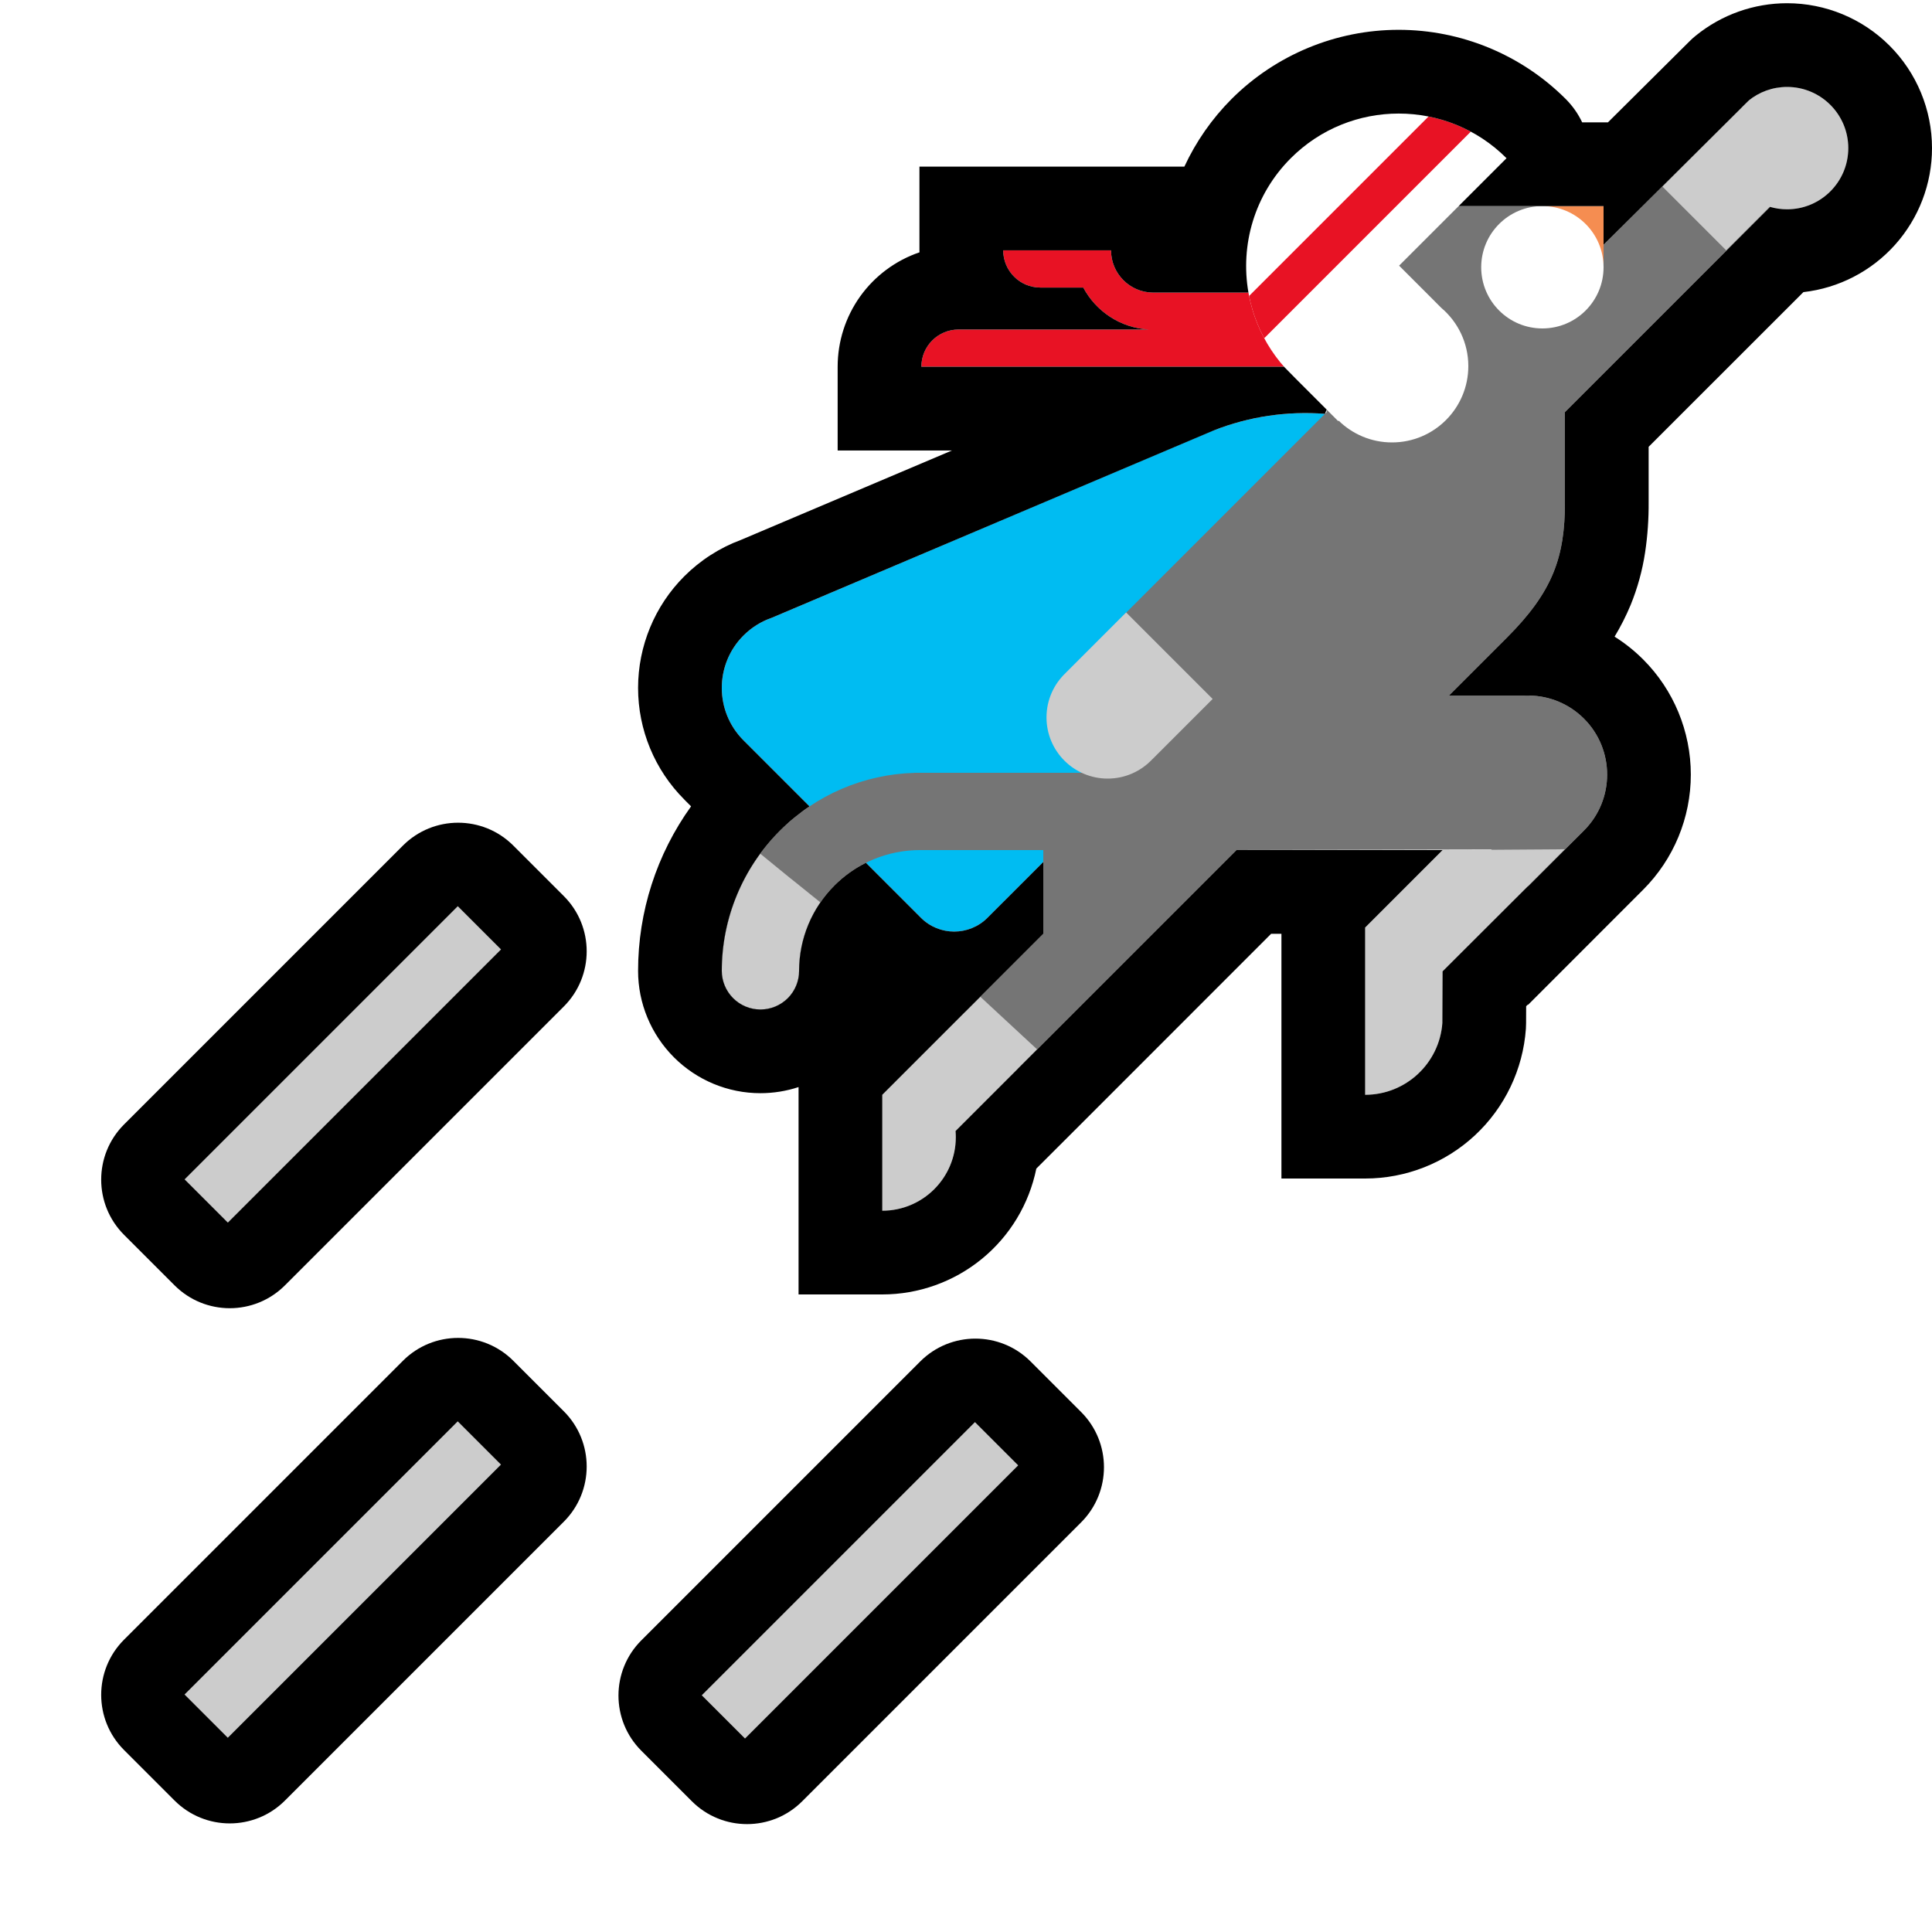
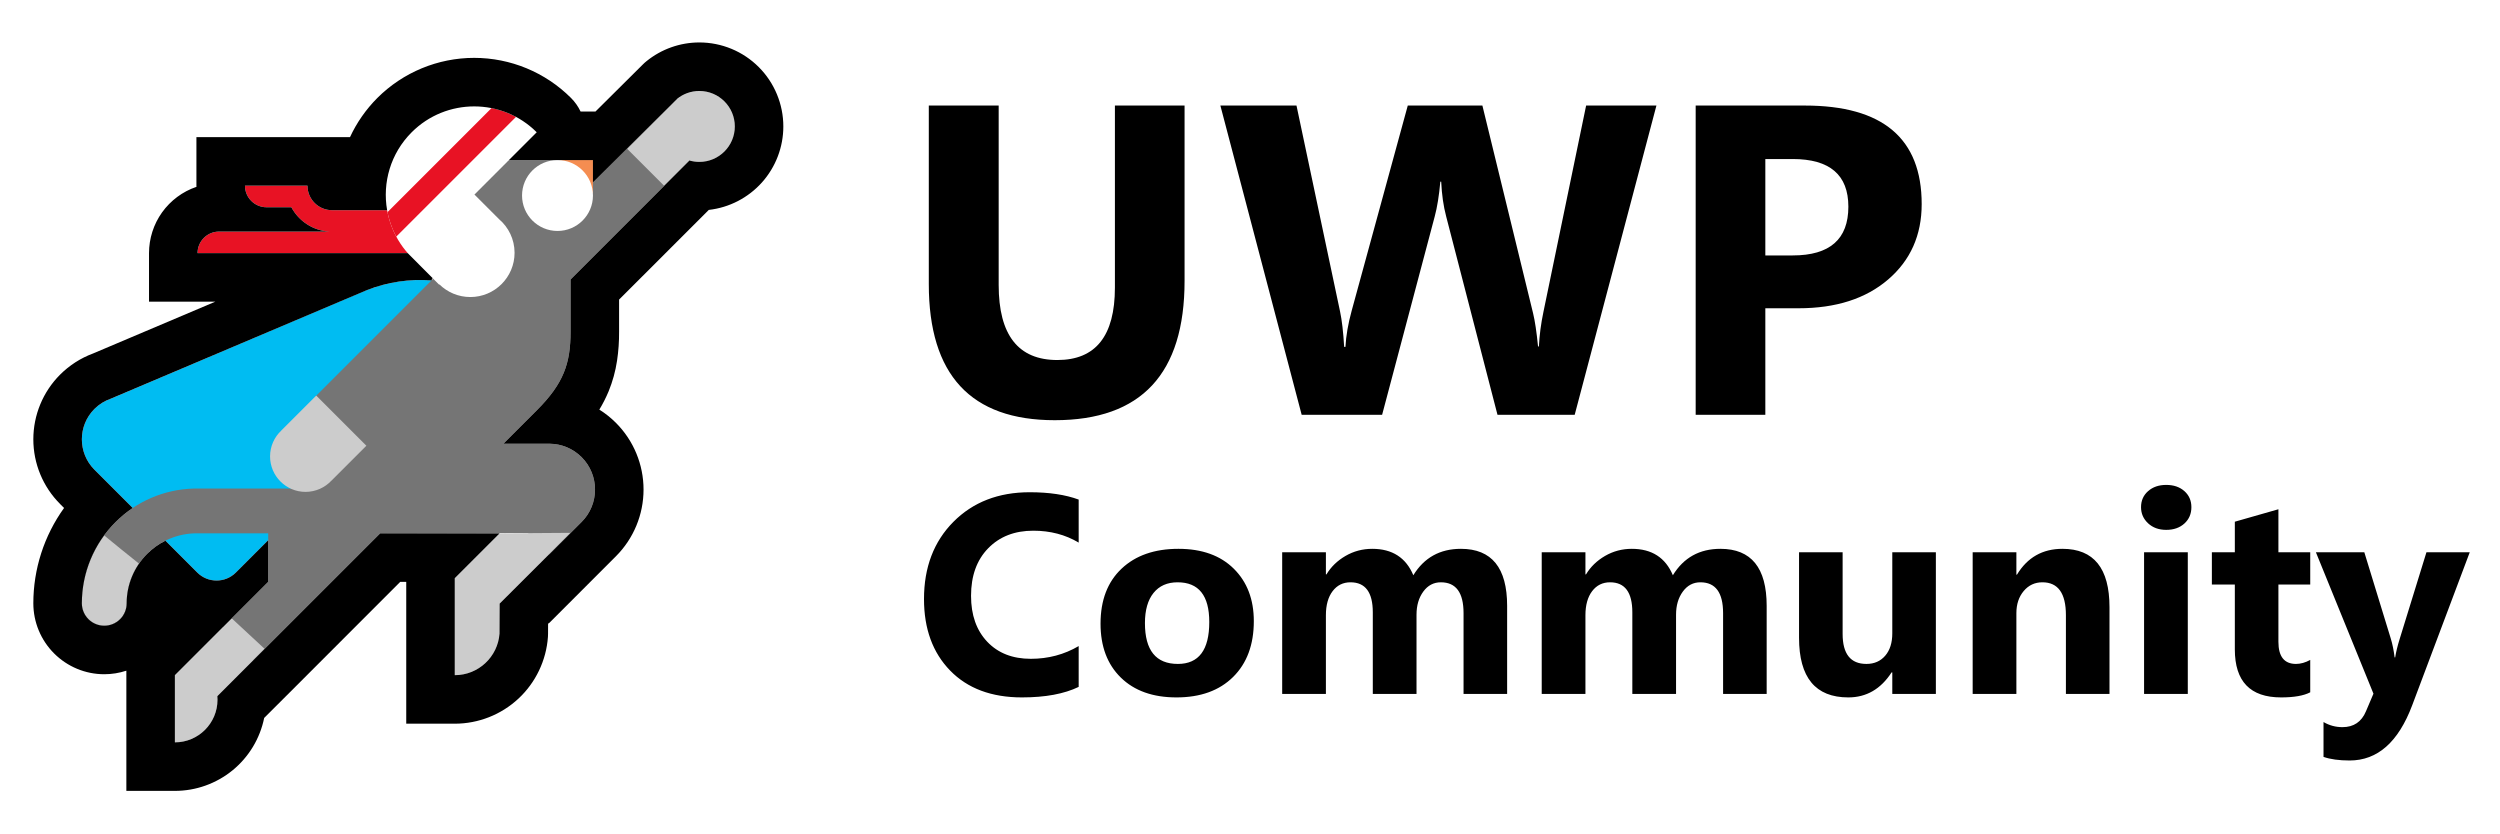
- <svg xmlns="http://www.w3.org/2000/svg" style="isolation:isolate" viewBox="0 0 300 300" id="el_wgR8hJh1X">
-   <style>@-webkit-keyframes kf_el_CRQXnB9GDK_an_0lSqvxvW-{0%{-webkit-transform: translate(99.08px, 0.5px) translate(-99.08px, -0.5px) translate(0px, 0px);transform: translate(99.08px, 0.5px) translate(-99.08px, -0.5px) translate(0px, 0px);}50%{-webkit-transform: translate(99.08px, 0.5px) translate(-99.08px, -0.5px) translate(0px, 5px);transform: translate(99.08px, 0.5px) translate(-99.08px, -0.5px) translate(0px, 5px);}100%{-webkit-transform: translate(99.08px, 0.5px) translate(-99.08px, -0.5px) translate(0px, 0px);transform: translate(99.08px, 0.5px) translate(-99.08px, -0.5px) translate(0px, 0px);}}@keyframes kf_el_CRQXnB9GDK_an_0lSqvxvW-{0%{-webkit-transform: translate(99.08px, 0.5px) translate(-99.08px, -0.5px) translate(0px, 0px);transform: translate(99.08px, 0.5px) translate(-99.08px, -0.5px) translate(0px, 0px);}50%{-webkit-transform: translate(99.08px, 0.5px) translate(-99.08px, -0.5px) translate(0px, 5px);transform: translate(99.08px, 0.5px) translate(-99.08px, -0.5px) translate(0px, 5px);}100%{-webkit-transform: translate(99.08px, 0.5px) translate(-99.08px, -0.5px) translate(0px, 0px);transform: translate(99.08px, 0.5px) translate(-99.08px, -0.5px) translate(0px, 0px);}}@-webkit-keyframes kf_el_QUksWRm8RPv_an_O94lIc13K{0%{-webkit-transform: translate(15.713px, 127.751px) translate(-15.713px, -127.751px) translate(0px, 0px);transform: translate(15.713px, 127.751px) translate(-15.713px, -127.751px) translate(0px, 0px);}50%{-webkit-transform: translate(15.713px, 127.751px) translate(-15.713px, -127.751px) translate(-10px, 10px);transform: translate(15.713px, 127.751px) translate(-15.713px, -127.751px) translate(-10px, 10px);}100%{-webkit-transform: translate(15.713px, 127.751px) translate(-15.713px, -127.751px) translate(0px, 0px);transform: translate(15.713px, 127.751px) translate(-15.713px, -127.751px) translate(0px, 0px);}}@keyframes kf_el_QUksWRm8RPv_an_O94lIc13K{0%{-webkit-transform: translate(15.713px, 127.751px) translate(-15.713px, -127.751px) translate(0px, 0px);transform: translate(15.713px, 127.751px) translate(-15.713px, -127.751px) translate(0px, 0px);}50%{-webkit-transform: translate(15.713px, 127.751px) translate(-15.713px, -127.751px) translate(-10px, 10px);transform: translate(15.713px, 127.751px) translate(-15.713px, -127.751px) translate(-10px, 10px);}100%{-webkit-transform: translate(15.713px, 127.751px) translate(-15.713px, -127.751px) translate(0px, 0px);transform: translate(15.713px, 127.751px) translate(-15.713px, -127.751px) translate(0px, 0px);}}#el_wgR8hJh1X *{-webkit-animation-duration: 1s;animation-duration: 1s;-webkit-animation-iteration-count: infinite;animation-iteration-count: infinite;-webkit-animation-timing-function: cubic-bezier(0, 0, 1, 1);animation-timing-function: cubic-bezier(0, 0, 1, 1);}#el_9aZtxCKCas{fill: rgb(74,134,232);fill-opacity: 0;}#el_7xNQU_En8A{fill: rgb(0,188,242);}#el_GWbykkOcJz{fill: rgb(117,117,117);}#el_ZoYI-AeIG4{fill: rgb(204,204,204);}#el_UHthqJIOmP{fill: rgb(204,204,204);}#el_HWZgdfmtLR{fill: rgb(245,141,81);}#el_k5LsVURxW9{fill: rgb(255,255,255);}#el_Im1ExAi8bb{fill: rgb(232,18,36);}#el_Xp5rl5Uk3y{fill: rgb(255,255,255);}#el_c351Aj2bQW{-webkit-transform: matrix(0.707,-0.707,0.707,0.707,37.335,158.618);transform: matrix(0.707,-0.707,0.707,0.707,37.335,158.618);fill: rgb(232,18,36);}#el_soteceF3zF{fill: rgb(204,204,204);}#el_GIdgR8zQxY{fill: rgb(204,204,204);}#el_bvk-hCWxqFr{fill: rgb(204,204,204);}#el_rf7Yo9D0cH5{fill: rgb(0,0,0);}#el_AJM3zKceqEX{stroke: none;fill: #000000;stroke-miterlimit: 10;}#el_wsJBmiaTVzV{-webkit-transform: matrix(0.707,-0.707,0.707,0.707,-101.282,86.07);transform: matrix(0.707,-0.707,0.707,0.707,-101.282,86.07);fill: rgb(204,204,204);}#el_wqHGPwplsIy{stroke: none;fill: #000000;stroke-miterlimit: 10;}#el_5UQqqMCgqsM{-webkit-transform: matrix(0.707,-0.707,0.707,0.707,-134.401,166.331);transform: matrix(0.707,-0.707,0.707,0.707,-134.401,166.331);fill: rgb(204,204,204);}#el_3n345NszLOJ{stroke: none;fill: #000000;stroke-miterlimit: 10;}#el_Q0EQvPUHK_t{-webkit-transform: matrix(0.707,-0.707,0.707,0.707,-157.85,109.501);transform: matrix(0.707,-0.707,0.707,0.707,-157.85,109.501);fill: rgb(204,204,204);}#el_QUksWRm8RPv_an_O94lIc13K{-webkit-animation-fill-mode: backwards;animation-fill-mode: backwards;-webkit-transform: translate(15.713px, 127.751px) translate(-15.713px, -127.751px) translate(0px, 0px);transform: translate(15.713px, 127.751px) translate(-15.713px, -127.751px) translate(0px, 0px);-webkit-animation-name: kf_el_QUksWRm8RPv_an_O94lIc13K;animation-name: kf_el_QUksWRm8RPv_an_O94lIc13K;-webkit-animation-timing-function: cubic-bezier(0.42, 0, 0.58, 1);animation-timing-function: cubic-bezier(0.42, 0, 0.58, 1);}#el_CRQXnB9GDK_an_0lSqvxvW-{-webkit-animation-fill-mode: backwards;animation-fill-mode: backwards;-webkit-transform: translate(99.08px, 0.5px) translate(-99.08px, -0.5px) translate(0px, 0px);transform: translate(99.08px, 0.5px) translate(-99.08px, -0.5px) translate(0px, 0px);-webkit-animation-name: kf_el_CRQXnB9GDK_an_0lSqvxvW-;animation-name: kf_el_CRQXnB9GDK_an_0lSqvxvW-;-webkit-animation-timing-function: cubic-bezier(0.42, 0, 0.58, 1);animation-timing-function: cubic-bezier(0.42, 0, 0.58, 1);}</style>
-   <defs>
-     <clipPath id="_clipPath_u0jICH24UA6a0FZ4n193lebdyttlBGlK">
-       <rect width="300" height="300" />
+ <svg xmlns="http://www.w3.org/2000/svg" style="isolation:isolate" viewBox="0 0 300 100" width="300pt" height="100pt">
+   <g>
+     <path d=" M 13.296 47.842 L 44.023 34.8 L 44.029 34.813 C 50.266 32.353 57.646 33.643 62.686 38.683 L 50.413 50.957 L 38.139 63.23 C 37.395 62.487 36.733 61.692 36.153 60.858 L 36.153 60.858 L 28.302 68.708 C 27.025 69.985 24.952 69.985 23.675 68.708 L 22.584 67.617 L 22.584 67.617 L 22.584 67.617 L 11.333 56.366 C 9.32 54.353 9.32 51.084 11.333 49.071 C 11.905 48.499 12.579 48.089 13.296 47.842 Z  M 33.318 53.957 L 32.523 54.751 L 32.523 54.751 L 33.816 56.044 C 33.606 55.357 33.44 54.66 33.318 53.957 L 33.318 53.957 L 33.318 53.957 Z " fill-rule="evenodd" fill="rgb(0,188,242)" />
+     <path d=" M 65.985 53.249 L 65.985 53.248 L 60.405 53.248 L 64.436 49.216 C 67.637 46.015 68.467 43.6 68.467 39.809 L 68.467 33.538 L 82.802 19.204 L 81.234 11.813 L 71.155 21.892 L 71.155 19.204 L 51.894 19.204 L 51.894 33.538 L 37.784 47.648 L 35.656 58.623 L 23.597 58.623 L 23.597 58.623 L 23.226 58.623 L 23.226 58.628 C 19.709 58.723 16.352 60.162 13.859 62.659 C 11.279 65.239 9.823 68.746 9.823 72.397 C 9.823 73.109 10.11 73.795 10.612 74.296 C 11.118 74.802 11.799 75.085 12.511 75.085 C 13.223 75.085 13.908 74.802 14.415 74.296 C 14.916 73.795 15.198 73.109 15.198 72.397 C 15.198 70.171 16.085 68.034 17.662 66.457 C 19.234 64.885 21.371 63.998 23.597 63.998 L 23.597 63.998 L 32.184 63.998 L 32.184 69.821 L 26.755 75.25 L 30.418 79.202 L 45.623 63.998 L 63.337 63.958 L 65.904 66.525 L 69.793 62.636 C 71.94 60.49 71.94 57.005 69.793 54.858 C 68.741 53.806 67.366 53.269 65.985 53.249 Z " fill-rule="evenodd" fill="rgb(117,117,117)" />
+     <path d=" M 80.67 12.429 C 81.45 11.505 82.618 10.917 83.921 10.917 C 86.27 10.917 88.177 12.824 88.177 15.173 C 88.177 17.521 86.27 19.428 83.921 19.428 C 83.502 19.428 83.096 19.367 82.713 19.254 L 79.685 22.282 L 75.251 17.848 L 80.67 12.429 Z " fill-rule="evenodd" fill="rgb(204,204,204)" />
+     <path d=" M 33.754 51.666 C 32.926 52.443 32.408 53.547 32.408 54.771 C 32.408 57.119 34.315 59.026 36.664 59.026 C 37.888 59.026 38.991 58.508 39.768 57.68 L 39.77 57.682 L 43.965 53.487 L 37.947 47.469 L 33.752 51.664 L 33.754 51.666 Z " fill-rule="evenodd" fill="rgb(204,204,204)" />
+     <path d=" M 67.124 19.204 L 71.155 19.204 L 71.155 23.236 L 67.124 19.204 Z " fill-rule="evenodd" fill="rgb(245,141,81)" />
+     <circle vector-effect="non-scaling-stroke" cx="66.9" cy="23.46" r="4.255" fill="rgb(255,255,255)" />
+     <path d=" M 34.575 22.282 L 36.897 22.282 L 36.897 22.282 C 36.897 23.904 38.214 25.222 39.837 25.222 L 49.318 25.222 L 49.318 27.79 L 39.837 27.79 L 39.837 27.79 L 49.318 27.79 L 49.318 30.379 L 28.883 30.379 L 28.883 30.379 L 26.293 30.379 L 26.293 30.379 L 23.704 30.379 C 23.704 28.95 24.864 27.79 26.293 27.79 L 39.521 27.79 C 37.545 27.678 35.847 26.525 34.965 24.872 L 31.986 24.872 C 30.556 24.872 29.396 23.711 29.396 22.282 L 31.986 22.282 L 31.986 22.282 L 34.575 22.282 L 34.575 22.282 Z " fill-rule="evenodd" fill="rgb(232,18,36)" />
+     <path d=" M 52.729 34.129 L 52.697 34.161 L 49.408 30.873 L 49.4 30.88 C 45.259 26.739 45.259 20.015 49.4 15.874 C 53.541 11.733 60.265 11.733 64.406 15.874 L 56.933 23.348 L 59.875 26.29 C 61.021 27.264 61.748 28.715 61.748 30.335 C 61.748 33.265 59.37 35.644 56.44 35.644 C 54.996 35.644 53.686 35.066 52.729 34.129 Z " fill-rule="evenodd" fill="rgb(255,255,255)" />
+     <clipPath id="_clipPath_lzNeVgzq6OdvP92ntOgLDzY9jbSrX5U1">
+       <path d=" M 52.729 34.129 L 52.697 34.161 L 49.408 30.873 L 49.4 30.88 C 45.259 26.739 45.259 20.015 49.4 15.874 C 53.541 11.733 60.265 11.733 64.406 15.874 L 56.933 23.348 L 59.875 26.29 C 61.021 27.264 61.748 28.715 61.748 30.335 C 61.748 33.265 59.37 35.644 56.44 35.644 C 54.996 35.644 53.686 35.066 52.729 34.129 Z " fill="rgb(255,255,255)" />
    </clipPath>
-   </defs>
-   <g clip-path="url(#_clipPath_u0jICH24UA6a0FZ4n193lebdyttlBGlK)" id="el_V8yqUZog6M">
-     <rect width="300" height="300" id="el_9aZtxCKCas" />
-     <g id="el_CRQXnB9GDK_an_0lSqvxvW-" data-animator-group="true" data-animator-type="0">
-       <g id="el_CRQXnB9GDK">
-         <path d=" M 119.833 95.933 L 188.429 66.816 L 188.442 66.846 C 202.367 61.353 218.842 64.233 230.094 75.485 L 202.693 102.886 L 175.293 130.286 C 173.633 128.626 172.155 126.852 170.859 124.989 L 170.859 124.989 L 153.333 142.515 C 150.483 145.366 145.854 145.366 143.003 142.515 L 140.567 140.079 L 140.567 140.079 L 140.567 140.079 L 115.451 114.963 L 115.451 114.963 L 115.451 114.963 C 110.956 110.468 110.956 103.17 115.451 98.676 C 116.728 97.399 118.232 96.484 119.833 95.933 Z  M 164.53 109.583 L 162.756 111.357 L 162.756 111.357 L 165.643 114.243 C 165.175 112.71 164.804 111.153 164.53 109.583 L 164.53 109.583 L 164.53 109.583 Z " fill-rule="evenodd" id="el_7xNQU_En8A" />
-         <path d=" M 237.458 108.004 L 237.458 108 L 225 108 L 234 99 C 241.147 91.853 243 86.463 243 78 L 243 64 L 275 32 L 271.5 15.5 L 249 38 L 249 32 L 206 32 L 206 64 L 174.5 95.5 L 169.75 120 L 142.83 120 L 142.83 120 L 142 120 L 142 120.011 C 134.15 120.223 126.654 123.436 121.09 129.01 C 115.33 134.77 112.08 142.6 112.08 150.75 C 112.08 152.34 112.72 153.87 113.84 154.99 C 114.97 156.12 116.49 156.75 118.08 156.75 C 119.67 156.75 121.2 156.12 122.33 154.99 C 123.45 153.87 124.08 152.34 124.08 150.75 C 124.08 145.78 126.06 141.01 129.58 137.49 C 133.09 133.98 137.86 132 142.83 132 L 142.83 132 L 162 132 L 162 145 L 149.88 157.12 L 158.057 165.943 L 192 132 L 231.546 131.909 L 237.278 137.642 L 245.96 128.96 C 250.752 124.168 250.752 116.388 245.96 111.596 C 243.61 109.246 240.541 108.049 237.458 108.004 Z " fill-rule="evenodd" id="el_GWbykkOcJz" />
-         <path d=" M 270.24 16.875 C 271.984 14.811 274.59 13.5 277.5 13.5 C 282.743 13.5 287 17.757 287 23 C 287 28.243 282.743 32.5 277.5 32.5 C 276.563 32.5 275.658 32.364 274.803 32.111 L 268.043 38.871 L 258.143 28.972 L 270.24 16.875 Z " fill-rule="evenodd" id="el_ZoYI-AeIG4" />
-         <path d=" M 165.504 104.47 C 163.656 106.204 162.5 108.668 162.5 111.4 C 162.5 116.643 166.757 120.9 172 120.9 C 174.732 120.9 177.196 119.744 178.93 117.896 L 178.934 117.9 L 188.3 108.534 L 174.866 95.1 L 165.5 104.466 L 165.504 104.47 Z " fill-rule="evenodd" id="el_UHthqJIOmP" />
-         <path d=" M 240 32 L 249 32 L 249 41 L 240 32 Z " fill-rule="evenodd" id="el_HWZgdfmtLR" />
-         <circle vector-effect="non-scaling-stroke" cx="239.5" cy="41.5" r="9.5" id="el_k5LsVURxW9" />
-         <path d=" M 167.337 38.871 L 172.521 38.871 L 172.521 38.871 C 172.521 42.493 175.461 45.434 179.083 45.434 L 200.25 45.434 L 200.25 51.167 L 179.083 51.167 L 179.083 51.167 L 200.25 51.167 L 200.25 56.948 L 154.63 56.948 L 154.63 56.948 L 148.849 56.948 L 148.849 56.948 L 143.067 56.948 C 143.067 53.757 145.658 51.167 148.849 51.167 L 178.378 51.167 C 173.968 50.917 170.176 48.343 168.209 44.653 L 161.556 44.653 C 158.365 44.653 155.775 42.062 155.775 38.871 L 161.556 38.871 L 161.556 38.871 L 167.337 38.871 L 167.337 38.871 Z " fill-rule="evenodd" id="el_Im1ExAi8bb" />
-         <path d=" M 207.865 65.319 L 207.792 65.391 L 200.451 58.049 L 200.433 58.067 C 191.189 48.822 191.189 33.811 200.433 24.567 C 209.678 15.322 224.689 15.322 233.933 24.567 L 217.25 41.25 L 223.818 47.818 C 226.376 49.993 228 53.233 228 56.85 C 228 63.39 222.69 68.7 216.15 68.7 C 212.927 68.7 210.002 67.41 207.865 65.319 Z " fill-rule="evenodd" id="el_Xp5rl5Uk3y" />
-         <clipPath id="_clipPath_N9pOvVxmH784KiDrRlnP7jxCjB26YMgK">
-           <path d=" M 207.865 65.319 L 207.792 65.391 L 200.451 58.049 L 200.433 58.067 C 191.189 48.822 191.189 33.811 200.433 24.567 C 209.678 15.322 224.689 15.322 233.933 24.567 L 217.25 41.25 L 223.818 47.818 C 226.376 49.993 228 53.233 228 56.85 C 228 63.39 222.69 68.7 216.15 68.7 C 212.927 68.7 210.002 67.41 207.865 65.319 Z " fill="rgb(255,255,255)" />
-         </clipPath>
-         <g clip-path="url(#_clipPath_N9pOvVxmH784KiDrRlnP7jxCjB26YMgK)" id="el_eUP0kROe0w">
-           <rect x="186.551" y="31.09" width="47.171" height="6.302" id="el_c351Aj2bQW" />
-         </g>
-         <path d=" M 127.389 140.122 C 125.25 143.229 124.08 146.93 124.08 150.75 C 124.08 152.34 123.45 153.87 122.33 154.99 C 121.2 156.12 119.67 156.75 118.08 156.75 C 116.49 156.75 114.97 156.12 113.84 154.99 C 112.72 153.87 112.08 152.34 112.08 150.75 C 112.08 144.17 114.199 137.798 118.046 132.556 C 127.375 140.167 118 132.542 127.389 140.122 Z " id="el_soteceF3zF" />
-         <path d=" M 148.377 175.623 C 148.403 175.94 148.417 176.26 148.417 176.583 C 148.417 182.885 143.301 188.001 137 188 L 137 178.083 L 137 176.583 L 137 170 L 152.224 154.776 L 161.047 162.953 L 148.377 175.623 Z " fill-rule="evenodd" id="el_GIdgR8zQxY" />
-         <path d=" M 223.97 158.833 C 223.53 165.07 218.325 170.001 211.977 170 L 211.977 158.833 L 211.977 157.977 L 211.977 144.027 L 224 132.003 L 243 131.871 L 224 150.833 L 224 158.833 L 223.97 158.833 Z " fill-rule="evenodd" id="el_bvk-hCWxqFr" />
-         <path d=" M 224 150.833 L 223.97 158.833 C 223.53 165.07 218.325 170.001 211.977 170 L 211.977 144.027 L 224 132.003 L 192 132 L 160.217 163.783 L 148.377 175.623 C 148.403 175.94 148.417 176.26 148.417 176.583 C 148.417 182.885 143.301 188.001 137 188 L 137 170 L 149.88 157.12 L 149.88 157.12 L 149.88 157.12 L 162 145 L 162 133.849 L 153.333 142.515 C 150.483 145.366 145.854 145.366 143.003 142.515 L 134.462 133.974 C 132.672 134.868 131.02 136.05 129.58 137.49 C 126.06 141.01 124.08 145.78 124.08 150.75 C 124.08 152.34 123.45 153.87 122.33 154.99 L 122.33 154.99 L 122.33 154.99 L 122.33 154.99 C 121.2 156.12 119.67 156.75 118.08 156.75 C 116.49 156.75 114.97 156.12 113.84 154.99 C 112.72 153.87 112.08 152.34 112.08 150.75 C 112.08 142.6 115.33 134.77 121.09 129.01 C 122.51 127.587 124.056 126.318 125.702 125.214 L 115.451 114.963 L 115.451 114.963 L 115.451 114.963 C 110.956 110.468 110.956 103.17 115.451 98.676 C 116.728 97.399 118.232 96.484 119.833 95.933 L 119.833 95.933 L 188.442 66.846 C 193.968 64.666 199.895 63.805 205.738 64.262 L 205.738 64.262 L 206 63.598 Q 199.719 57.329 199.384 56.948 L 143.067 56.948 C 143.067 53.757 145.658 51.167 148.849 51.167 L 178.378 51.167 C 173.968 50.917 170.176 48.343 168.209 44.653 L 161.556 44.653 C 158.365 44.653 155.775 42.062 155.775 38.871 L 172.521 38.871 L 172.521 38.871 C 172.521 42.493 175.461 45.434 179.083 45.434 L 193.858 45.434 C 192.569 38.083 194.761 30.239 200.433 24.567 C 209.678 15.322 224.689 15.322 233.933 24.567 L 226.5 32 L 226.5 32 L 249 32 L 249 38 L 271.525 15.616 C 273.157 14.293 275.237 13.5 277.5 13.5 C 282.743 13.5 287 17.757 287 23 C 287 28.243 282.743 32.5 277.5 32.5 C 276.588 32.5 275.705 32.371 274.87 32.13 L 274.87 32.13 L 243 64 L 243 78 C 243 86.463 241.147 91.853 234 99 L 225 108 L 237.458 108.004 C 240.541 108.049 243.61 109.246 245.96 111.596 C 250.752 116.388 250.752 124.168 245.96 128.96 L 237.278 137.642 L 237.248 137.612 L 224 150.833 Z  M 124 168.8 C 122.09 169.43 120.09 169.75 118.07 169.75 C 113.04 169.75 108.21 167.74 104.65 164.18 C 101.09 160.62 99.08 155.79 99.08 150.76 C 99.08 150.76 99.08 150.75 99.08 150.75 L 99.08 150.75 L 99.08 150.75 L 99.08 150.75 C 99.08 141.58 101.96 132.65 107.31 125.21 L 106.26 124.16 C 106.26 124.15 106.26 124.15 106.26 124.15 C 101.66 119.56 99.08 113.32 99.08 106.82 C 99.08 100.32 101.66 94.08 106.25 89.49 C 108.76 86.98 111.77 85.05 115.09 83.82 L 147.82 69.95 L 130.07 69.95 L 130.07 56.95 C 130.07 53.03 131.29 49.21 133.57 46.02 C 135.85 42.84 139.07 40.44 142.78 39.18 C 142.78 39.07 142.77 38.97 142.77 38.87 L 142.77 25.87 L 183.91 25.87 C 185.72 21.97 188.2 18.42 191.24 15.37 C 198.12 8.5 207.46 4.63 217.18 4.63 C 226.91 4.63 236.25 8.5 243.12 15.37 C 244.18 16.43 245.04 17.65 245.68 19 L 249.68 19 L 262.36 6.4 C 262.67 6.09 263 5.79 263.34 5.52 C 267.35 2.27 272.35 0.5 277.5 0.5 C 283.47 0.5 289.19 2.87 293.41 7.09 C 297.63 11.31 300 17.04 300 23 C 300 28.53 297.96 33.87 294.28 37.99 C 290.6 42.11 285.52 44.74 280.03 45.36 L 256 69.38 L 256 77.94 C 256.02 80.56 255.84 83.19 255.45 85.78 C 255.03 88.58 254.27 91.33 253.2 93.95 C 252.49 95.65 251.66 97.29 250.71 98.86 C 252.32 99.87 253.81 101.06 255.15 102.4 C 259.89 107.14 262.55 113.58 262.55 120.28 C 262.55 126.98 259.89 133.41 255.15 138.15 C 255.15 138.15 255.15 138.15 255.15 138.15 L 237.28 156.03 L 237.24 155.99 L 236.98 156.25 L 236.97 158.88 C 236.97 159.17 236.96 159.46 236.94 159.75 C 236.49 166.06 233.66 171.98 229.03 176.29 C 224.4 180.6 218.3 183 211.98 183 L 198.98 183 L 198.98 145 L 197.38 145 L 169.41 172.98 L 160.92 181.46 C 159.8 186.97 156.81 191.93 152.45 195.49 C 148.09 199.05 142.63 201 137 201 C 137 201 137 201 137 201 L 124 201 L 124 168.8 Z " fill-rule="evenodd" id="el_rf7Yo9D0cH5" />
-       </g>
+     <g clip-path="url(#_clipPath_lzNeVgzq6OdvP92ntOgLDzY9jbSrX5U1)">
+       <rect x="43.182" y="18.797" width="21.13" height="2.823" transform="matrix(0.707,-0.707,0.707,0.707,1.453,43.923)" fill="rgb(232,18,36)" />
    </g>
-     <g id="el_QUksWRm8RPv_an_O94lIc13K" data-animator-group="true" data-animator-type="0">
-       <g id="el_QUksWRm8RPv">
-         <g id="el_aJFFlW3eh3_">
-           <path d="M 19.259 174.608 L 62.57 131.297 C 67.297 126.569 74.974 126.569 79.702 131.297 L 87.554 139.149 C 92.282 143.877 92.282 151.553 87.554 156.281 L 44.243 199.592 C 39.515 204.32 31.839 204.32 27.111 199.592 L 19.259 191.74 C 14.531 187.012 14.531 179.335 19.259 174.608 Z" id="el_AJM3zKceqEX" />
-           <rect x="23.255" y="160.543" width="60" height="9.5" id="el_wsJBmiaTVzV" />
-         </g>
-         <g id="el_sqH-uXqlsnA">
-           <path d="M 99.582 254.717 L 142.893 211.406 C 147.621 206.678 155.297 206.678 160.025 211.406 L 167.877 219.258 C 172.605 223.986 172.605 231.663 167.877 236.39 L 124.567 279.701 C 119.839 284.429 112.162 284.429 107.434 279.701 L 99.582 271.849 C 94.854 267.121 94.854 259.444 99.582 254.717 Z" id="el_wqHGPwplsIy" />
-           <rect x="103.578" y="240.652" width="60" height="9.5" id="el_5UQqqMCgqsM" />
-         </g>
-         <g id="el_WcAZlaFALV_">
-           <path d="M 19.259 254.608 L 62.57 211.297 C 67.297 206.569 74.974 206.569 79.702 211.297 L 87.554 219.149 C 92.282 223.877 92.282 231.553 87.554 236.281 L 44.243 279.592 C 39.515 284.32 31.839 284.32 27.111 279.592 L 19.259 271.74 C 14.531 267.012 14.531 259.335 19.259 254.608 Z" id="el_3n345NszLOJ" />
-           <rect x="23.255" y="240.543" width="60" height="9.5" id="el_Q0EQvPUHK_t" />
-         </g>
-       </g>
-     </g>
+     <path d=" M 16.681 67.636 C 15.722 69.028 15.198 70.686 15.198 72.397 C 15.198 73.109 14.916 73.795 14.415 74.296 C 13.908 74.802 13.223 75.085 12.511 75.085 C 11.799 75.085 11.118 74.802 10.612 74.296 C 10.11 73.795 9.823 73.109 9.823 72.397 C 9.823 69.449 10.772 66.595 12.496 64.247 C 16.674 67.656 12.475 64.241 16.681 67.636 Z " fill="rgb(204,204,204)" />
+     <path d=" M 26.082 83.539 C 26.094 83.68 26.1 83.824 26.1 83.969 C 26.1 86.791 23.808 89.083 20.986 89.083 L 20.986 84.641 L 20.986 83.969 L 20.986 81.02 L 27.805 74.2 L 31.757 77.863 L 26.082 83.539 Z " fill-rule="evenodd" fill="rgb(204,204,204)" />
+     <path d=" M 59.943 76.018 C 59.746 78.812 57.414 81.02 54.571 81.02 L 54.571 76.018 L 54.571 76.018 L 54.571 69.385 L 59.957 64 L 68.467 63.94 L 59.957 72.434 L 59.957 76.018 L 59.943 76.018 Z " fill-rule="evenodd" fill="rgb(204,204,204)" />
+     <path d=" M 59.957 72.434 L 59.943 76.018 C 59.746 78.812 57.415 81.02 54.571 81.02 L 54.571 69.385 L 59.957 64 L 45.623 63.998 L 31.386 78.235 L 26.082 83.539 C 26.094 83.68 26.1 83.824 26.1 83.969 C 26.1 86.791 23.808 89.083 20.986 89.083 L 20.986 81.02 L 26.755 75.25 L 26.755 75.25 L 26.755 75.25 L 32.184 69.821 L 32.184 64.826 L 28.302 68.708 C 27.025 69.985 24.952 69.985 23.675 68.708 L 19.849 64.882 C 19.047 65.283 18.307 65.812 17.662 66.457 C 16.085 68.034 15.198 70.171 15.198 72.397 C 15.198 73.109 14.916 73.795 14.415 74.296 L 14.415 74.296 L 14.415 74.296 L 14.415 74.296 C 13.908 74.802 13.223 75.085 12.511 75.085 C 11.799 75.085 11.118 74.802 10.612 74.296 C 10.11 73.795 9.823 73.109 9.823 72.397 C 9.823 68.746 11.279 65.239 13.859 62.659 C 14.495 62.021 15.188 61.453 15.925 60.958 L 11.333 56.366 L 11.333 56.366 L 11.333 56.366 C 9.32 54.353 9.32 51.084 11.333 49.071 C 11.905 48.499 12.579 48.089 13.296 47.842 L 13.296 47.842 L 44.029 34.813 C 46.504 33.837 49.159 33.451 51.776 33.656 L 51.776 33.656 L 51.894 33.358 Q 49.08 30.55 48.93 30.379 L 23.704 30.379 C 23.704 28.95 24.864 27.79 26.293 27.79 L 39.521 27.79 C 37.545 27.678 35.847 26.525 34.965 24.872 L 31.986 24.872 C 30.556 24.872 29.396 23.711 29.396 22.282 L 36.897 22.282 L 36.897 22.282 C 36.897 23.904 38.214 25.222 39.837 25.222 L 46.455 25.222 C 45.877 21.929 46.859 18.415 49.4 15.874 C 53.541 11.733 60.265 11.733 64.406 15.874 L 61.076 19.204 L 61.076 19.204 L 71.155 19.204 L 71.155 21.892 L 81.245 11.865 C 81.976 11.273 82.908 10.917 83.921 10.917 C 86.27 10.917 88.177 12.824 88.177 15.173 C 88.177 17.521 86.27 19.428 83.921 19.428 C 83.513 19.428 83.117 19.37 82.743 19.263 L 82.743 19.263 L 68.467 33.538 L 68.467 39.809 C 68.467 43.6 67.637 46.015 64.436 49.216 L 60.405 53.248 L 65.985 53.249 C 67.366 53.269 68.741 53.806 69.793 54.858 C 71.94 57.005 71.94 60.49 69.793 62.636 L 65.904 66.525 L 65.891 66.512 L 59.957 72.434 Z  M 15.163 80.482 C 14.307 80.764 13.411 80.908 12.506 80.908 C 10.253 80.908 8.09 80.007 6.495 78.413 C 4.9 76.818 4 74.655 4 72.401 C 4 72.401 4 72.397 4 72.397 L 4 72.397 L 4 72.397 L 4 72.397 C 4 68.289 5.29 64.289 7.687 60.957 L 7.216 60.486 C 7.216 60.482 7.216 60.482 7.216 60.482 C 5.156 58.426 4 55.631 4 52.719 C 4 49.807 5.156 47.012 7.212 44.956 C 8.336 43.832 9.684 42.967 11.172 42.416 L 25.833 36.203 L 17.882 36.203 L 17.882 30.38 C 17.882 28.624 18.428 26.913 19.449 25.484 C 20.471 24.06 21.913 22.985 23.575 22.42 C 23.575 22.371 23.57 22.326 23.57 22.282 L 23.57 16.458 L 41.999 16.458 C 42.809 14.711 43.92 13.121 45.282 11.755 C 48.364 8.678 52.548 6.944 56.902 6.944 C 61.26 6.944 65.444 8.678 68.521 11.755 C 68.996 12.23 69.381 12.776 69.668 13.381 L 71.46 13.381 L 77.14 7.737 C 77.278 7.598 77.426 7.464 77.579 7.343 C 79.375 5.887 81.614 5.094 83.921 5.094 C 86.596 5.094 89.158 6.156 91.048 8.046 C 92.938 9.936 94 12.503 94 15.173 C 94 17.65 93.086 20.042 91.438 21.887 C 89.789 23.733 87.514 24.911 85.055 25.189 L 74.291 35.948 L 74.291 39.783 C 74.3 40.956 74.219 42.134 74.044 43.294 C 73.856 44.549 73.516 45.78 73.036 46.954 C 72.718 47.716 72.347 48.45 71.921 49.153 C 72.642 49.606 73.31 50.139 73.91 50.739 C 76.033 52.862 77.225 55.747 77.225 58.748 C 77.225 61.749 76.033 64.63 73.91 66.753 C 73.91 66.753 73.91 66.753 73.91 66.753 L 65.905 74.762 L 65.887 74.744 L 65.771 74.861 L 65.766 76.039 C 65.766 76.169 65.762 76.299 65.753 76.428 C 65.551 79.255 64.284 81.907 62.21 83.837 C 60.136 85.768 57.403 86.843 54.572 86.843 L 48.749 86.843 L 48.749 69.821 L 48.032 69.821 L 35.504 82.355 L 31.701 86.153 C 31.199 88.621 29.86 90.843 27.907 92.438 C 25.954 94.032 23.508 94.906 20.986 94.906 C 20.986 94.906 20.986 94.906 20.986 94.906 L 15.163 94.906 L 15.163 80.482 Z " fill-rule="evenodd" fill="rgb(0,0,0)" />
  </g>
+   <path d=" M 142.148 12.666 L 142.148 33.706 L 142.148 33.706 Q 142.148 50.424 126.569 50.424 L 126.569 50.424 L 126.569 50.424 Q 111.456 50.424 111.456 34.094 L 111.456 34.094 L 111.456 12.666 L 119.841 12.666 L 119.841 34.198 L 119.841 34.198 Q 119.841 43.203 126.88 43.203 L 126.88 43.203 L 126.88 43.203 Q 133.789 43.203 133.789 34.508 L 133.789 34.508 L 133.789 12.666 L 142.148 12.666 L 142.148 12.666 Z  M 190.335 12.666 L 198.771 12.666 L 188.963 49.777 L 179.699 49.777 L 173.539 25.968 L 173.539 25.968 Q 173.048 24.105 172.944 21.802 L 172.944 21.802 L 172.841 21.802 L 172.841 21.802 Q 172.608 24.338 172.168 25.968 L 172.168 25.968 L 165.853 49.777 L 156.201 49.777 L 146.444 12.666 L 155.579 12.666 L 160.807 37.381 L 160.807 37.381 Q 161.143 38.959 161.299 41.625 L 161.299 41.625 L 161.454 41.625 L 161.454 41.625 Q 161.557 39.632 162.204 37.277 L 162.204 37.277 L 168.933 12.666 L 177.887 12.666 L 183.969 37.588 L 183.969 37.588 Q 184.305 38.959 184.564 41.573 L 184.564 41.573 L 184.667 41.573 L 184.667 41.573 Q 184.771 39.529 185.211 37.432 L 185.211 37.432 L 190.335 12.666 L 190.335 12.666 Z  M 215.826 36.992 L 211.84 36.992 L 211.84 49.777 L 203.481 49.777 L 203.481 12.666 L 216.576 12.666 L 216.576 12.666 Q 230.602 12.666 230.602 24.493 L 230.602 24.493 L 230.602 24.493 Q 230.602 30.083 226.578 33.538 L 226.578 33.538 L 226.578 33.538 Q 222.554 36.992 215.826 36.992 L 215.826 36.992 L 215.826 36.992 Z  M 215.127 19.084 L 211.84 19.084 L 211.84 30.652 L 215.127 30.652 L 215.127 30.652 Q 221.804 30.652 221.804 24.804 L 221.804 24.804 L 221.804 24.804 Q 221.804 19.084 215.127 19.084 L 215.127 19.084 L 215.127 19.084 Z " fill="rgb(0,0,0)" />
+   <path d=" M 129.441 77.53 L 129.441 82.427 L 129.441 82.427 Q 126.834 83.689 122.634 83.689 L 122.634 83.689 L 122.634 83.689 Q 117.156 83.689 114.018 80.468 L 114.018 80.468 L 114.018 80.468 Q 110.88 77.247 110.88 71.885 L 110.88 71.885 L 110.88 71.885 Q 110.88 66.174 114.408 62.621 L 114.408 62.621 L 114.408 62.621 Q 117.936 59.069 123.564 59.069 L 123.564 59.069 L 123.564 59.069 Q 127.05 59.069 129.441 59.949 L 129.441 59.949 L 129.441 65.112 L 129.441 65.112 Q 127.05 63.684 123.995 63.684 L 123.995 63.684 L 123.995 63.684 Q 120.642 63.684 118.583 65.792 L 118.583 65.792 L 118.583 65.792 Q 116.525 67.901 116.525 71.503 L 116.525 71.503 L 116.525 71.503 Q 116.525 74.956 118.467 77.007 L 118.467 77.007 L 118.467 77.007 Q 120.409 79.057 123.697 79.057 L 123.697 79.057 L 123.697 79.057 Q 126.834 79.057 129.441 77.53 L 129.441 77.53 L 129.441 77.53 Z  M 141.178 83.689 L 141.178 83.689 L 141.178 83.689 Q 136.928 83.689 134.496 81.306 L 134.496 81.306 L 134.496 81.306 Q 132.064 78.924 132.064 74.84 L 132.064 74.84 L 132.064 74.84 Q 132.064 70.623 134.587 68.241 L 134.587 68.241 L 134.587 68.241 Q 137.111 65.859 141.41 65.859 L 141.41 65.859 L 141.41 65.859 Q 145.644 65.859 148.051 68.241 L 148.051 68.241 L 148.051 68.241 Q 150.458 70.623 150.458 74.541 L 150.458 74.541 L 150.458 74.541 Q 150.458 78.775 147.976 81.232 L 147.976 81.232 L 147.976 81.232 Q 145.494 83.689 141.178 83.689 Z  M 141.311 69.876 L 141.311 69.876 L 141.311 69.876 Q 139.451 69.876 138.422 71.155 L 138.422 71.155 L 138.422 71.155 Q 137.393 72.433 137.393 74.774 L 137.393 74.774 L 137.393 74.774 Q 137.393 79.671 141.344 79.671 L 141.344 79.671 L 141.344 79.671 Q 145.113 79.671 145.113 74.641 L 145.113 74.641 L 145.113 74.641 Q 145.113 69.876 141.311 69.876 Z  M 180.856 72.699 L 180.856 83.274 L 175.626 83.274 L 175.626 73.578 L 175.626 73.578 Q 175.626 69.876 172.904 69.876 L 172.904 69.876 L 172.904 69.876 Q 171.609 69.876 170.795 70.989 L 170.795 70.989 L 170.795 70.989 Q 169.982 72.101 169.982 73.761 L 169.982 73.761 L 169.982 83.274 L 164.736 83.274 L 164.736 73.479 L 164.736 73.479 Q 164.736 69.876 162.063 69.876 L 162.063 69.876 L 162.063 69.876 Q 160.718 69.876 159.913 70.939 L 159.913 70.939 L 159.913 70.939 Q 159.108 72.001 159.108 73.827 L 159.108 73.827 L 159.108 83.274 L 153.862 83.274 L 153.862 66.274 L 159.108 66.274 L 159.108 68.93 L 159.174 68.93 L 159.174 68.93 Q 159.988 67.569 161.457 66.714 L 161.457 66.714 L 161.457 66.714 Q 162.926 65.859 164.669 65.859 L 164.669 65.859 L 164.669 65.859 Q 168.272 65.859 169.6 69.03 L 169.6 69.03 L 169.6 69.03 Q 171.542 65.859 175.311 65.859 L 175.311 65.859 L 175.311 65.859 Q 180.856 65.859 180.856 72.699 L 180.856 72.699 L 180.856 72.699 Z  M 212 72.699 L 212 83.274 L 206.771 83.274 L 206.771 73.578 L 206.771 73.578 Q 206.771 69.876 204.048 69.876 L 204.048 69.876 L 204.048 69.876 Q 202.753 69.876 201.94 70.989 L 201.94 70.989 L 201.94 70.989 Q 201.126 72.101 201.126 73.761 L 201.126 73.761 L 201.126 83.274 L 195.88 83.274 L 195.88 73.479 L 195.88 73.479 Q 195.88 69.876 193.207 69.876 L 193.207 69.876 L 193.207 69.876 Q 191.863 69.876 191.057 70.939 L 191.057 70.939 L 191.057 70.939 Q 190.252 72.001 190.252 73.827 L 190.252 73.827 L 190.252 83.274 L 185.006 83.274 L 185.006 66.274 L 190.252 66.274 L 190.252 68.93 L 190.319 68.93 L 190.319 68.93 Q 191.132 67.569 192.601 66.714 L 192.601 66.714 L 192.601 66.714 Q 194.071 65.859 195.814 65.859 L 195.814 65.859 L 195.814 65.859 Q 199.416 65.859 200.744 69.03 L 200.744 69.03 L 200.744 69.03 Q 202.687 65.859 206.455 65.859 L 206.455 65.859 L 206.455 65.859 Q 212 65.859 212 72.699 L 212 72.699 L 212 72.699 Z  M 232.304 66.274 L 232.304 83.274 L 227.075 83.274 L 227.075 80.684 L 226.992 80.684 L 226.992 80.684 Q 225.049 83.689 221.795 83.689 L 221.795 83.689 L 221.795 83.689 Q 215.885 83.689 215.885 76.533 L 215.885 76.533 L 215.885 66.274 L 221.115 66.274 L 221.115 76.069 L 221.115 76.069 Q 221.115 79.671 223.97 79.671 L 223.97 79.671 L 223.97 79.671 Q 225.381 79.671 226.228 78.683 L 226.228 78.683 L 226.228 78.683 Q 227.075 77.696 227.075 76.002 L 227.075 76.002 L 227.075 66.274 L 232.304 66.274 L 232.304 66.274 Z  M 253.139 72.865 L 253.139 83.274 L 247.909 83.274 L 247.909 73.827 L 247.909 73.827 Q 247.909 69.876 245.087 69.876 L 245.087 69.876 L 245.087 69.876 Q 243.726 69.876 242.846 70.922 L 242.846 70.922 L 242.846 70.922 Q 241.966 71.968 241.966 73.578 L 241.966 73.578 L 241.966 83.274 L 236.72 83.274 L 236.72 66.274 L 241.966 66.274 L 241.966 68.963 L 242.033 68.963 L 242.033 68.963 Q 243.909 65.859 247.494 65.859 L 247.494 65.859 L 247.494 65.859 Q 253.139 65.859 253.139 72.865 L 253.139 72.865 L 253.139 72.865 Z  M 259.946 63.584 L 259.946 63.584 L 259.946 63.584 Q 258.618 63.584 257.771 62.796 L 257.771 62.796 L 257.771 62.796 Q 256.924 62.007 256.924 60.862 L 256.924 60.862 L 256.924 60.862 Q 256.924 59.683 257.771 58.936 L 257.771 58.936 L 257.771 58.936 Q 258.618 58.189 259.946 58.189 L 259.946 58.189 L 259.946 58.189 Q 261.29 58.189 262.129 58.936 L 262.129 58.936 L 262.129 58.936 Q 262.967 59.683 262.967 60.862 L 262.967 60.862 L 262.967 60.862 Q 262.967 62.057 262.129 62.821 L 262.129 62.821 L 262.129 62.821 Q 261.29 63.584 259.946 63.584 Z  M 262.535 66.274 L 262.535 83.274 L 257.289 83.274 L 257.289 66.274 L 262.535 66.274 L 262.535 66.274 Z  M 277.228 79.19 L 277.228 83.075 L 277.228 83.075 Q 276.066 83.689 273.725 83.689 L 273.725 83.689 L 273.725 83.689 Q 268.18 83.689 268.18 77.928 L 268.18 77.928 L 268.18 70.142 L 265.424 70.142 L 265.424 66.274 L 268.18 66.274 L 268.18 62.605 L 273.409 61.111 L 273.409 66.274 L 277.228 66.274 L 277.228 70.142 L 273.409 70.142 L 273.409 77.015 L 273.409 77.015 Q 273.409 79.671 275.518 79.671 L 275.518 79.671 L 275.518 79.671 Q 276.348 79.671 277.228 79.19 L 277.228 79.19 L 277.228 79.19 Z  M 291.173 66.274 L 296.369 66.274 L 289.463 84.635 L 289.463 84.635 Q 286.973 91.259 281.959 91.259 L 281.959 91.259 L 281.959 91.259 Q 280.05 91.259 278.822 90.827 L 278.822 90.827 L 278.822 86.644 L 278.822 86.644 Q 279.868 87.258 281.096 87.258 L 281.096 87.258 L 281.096 87.258 Q 283.121 87.258 283.918 85.349 L 283.918 85.349 L 284.815 83.241 L 277.909 66.274 L 283.719 66.274 L 286.89 76.616 L 286.89 76.616 Q 287.189 77.579 287.355 78.891 L 287.355 78.891 L 287.421 78.891 L 287.421 78.891 Q 287.571 77.928 287.969 76.65 L 287.969 76.65 L 291.173 66.274 L 291.173 66.274 Z " fill="rgb(0,0,0)" />
</svg>
